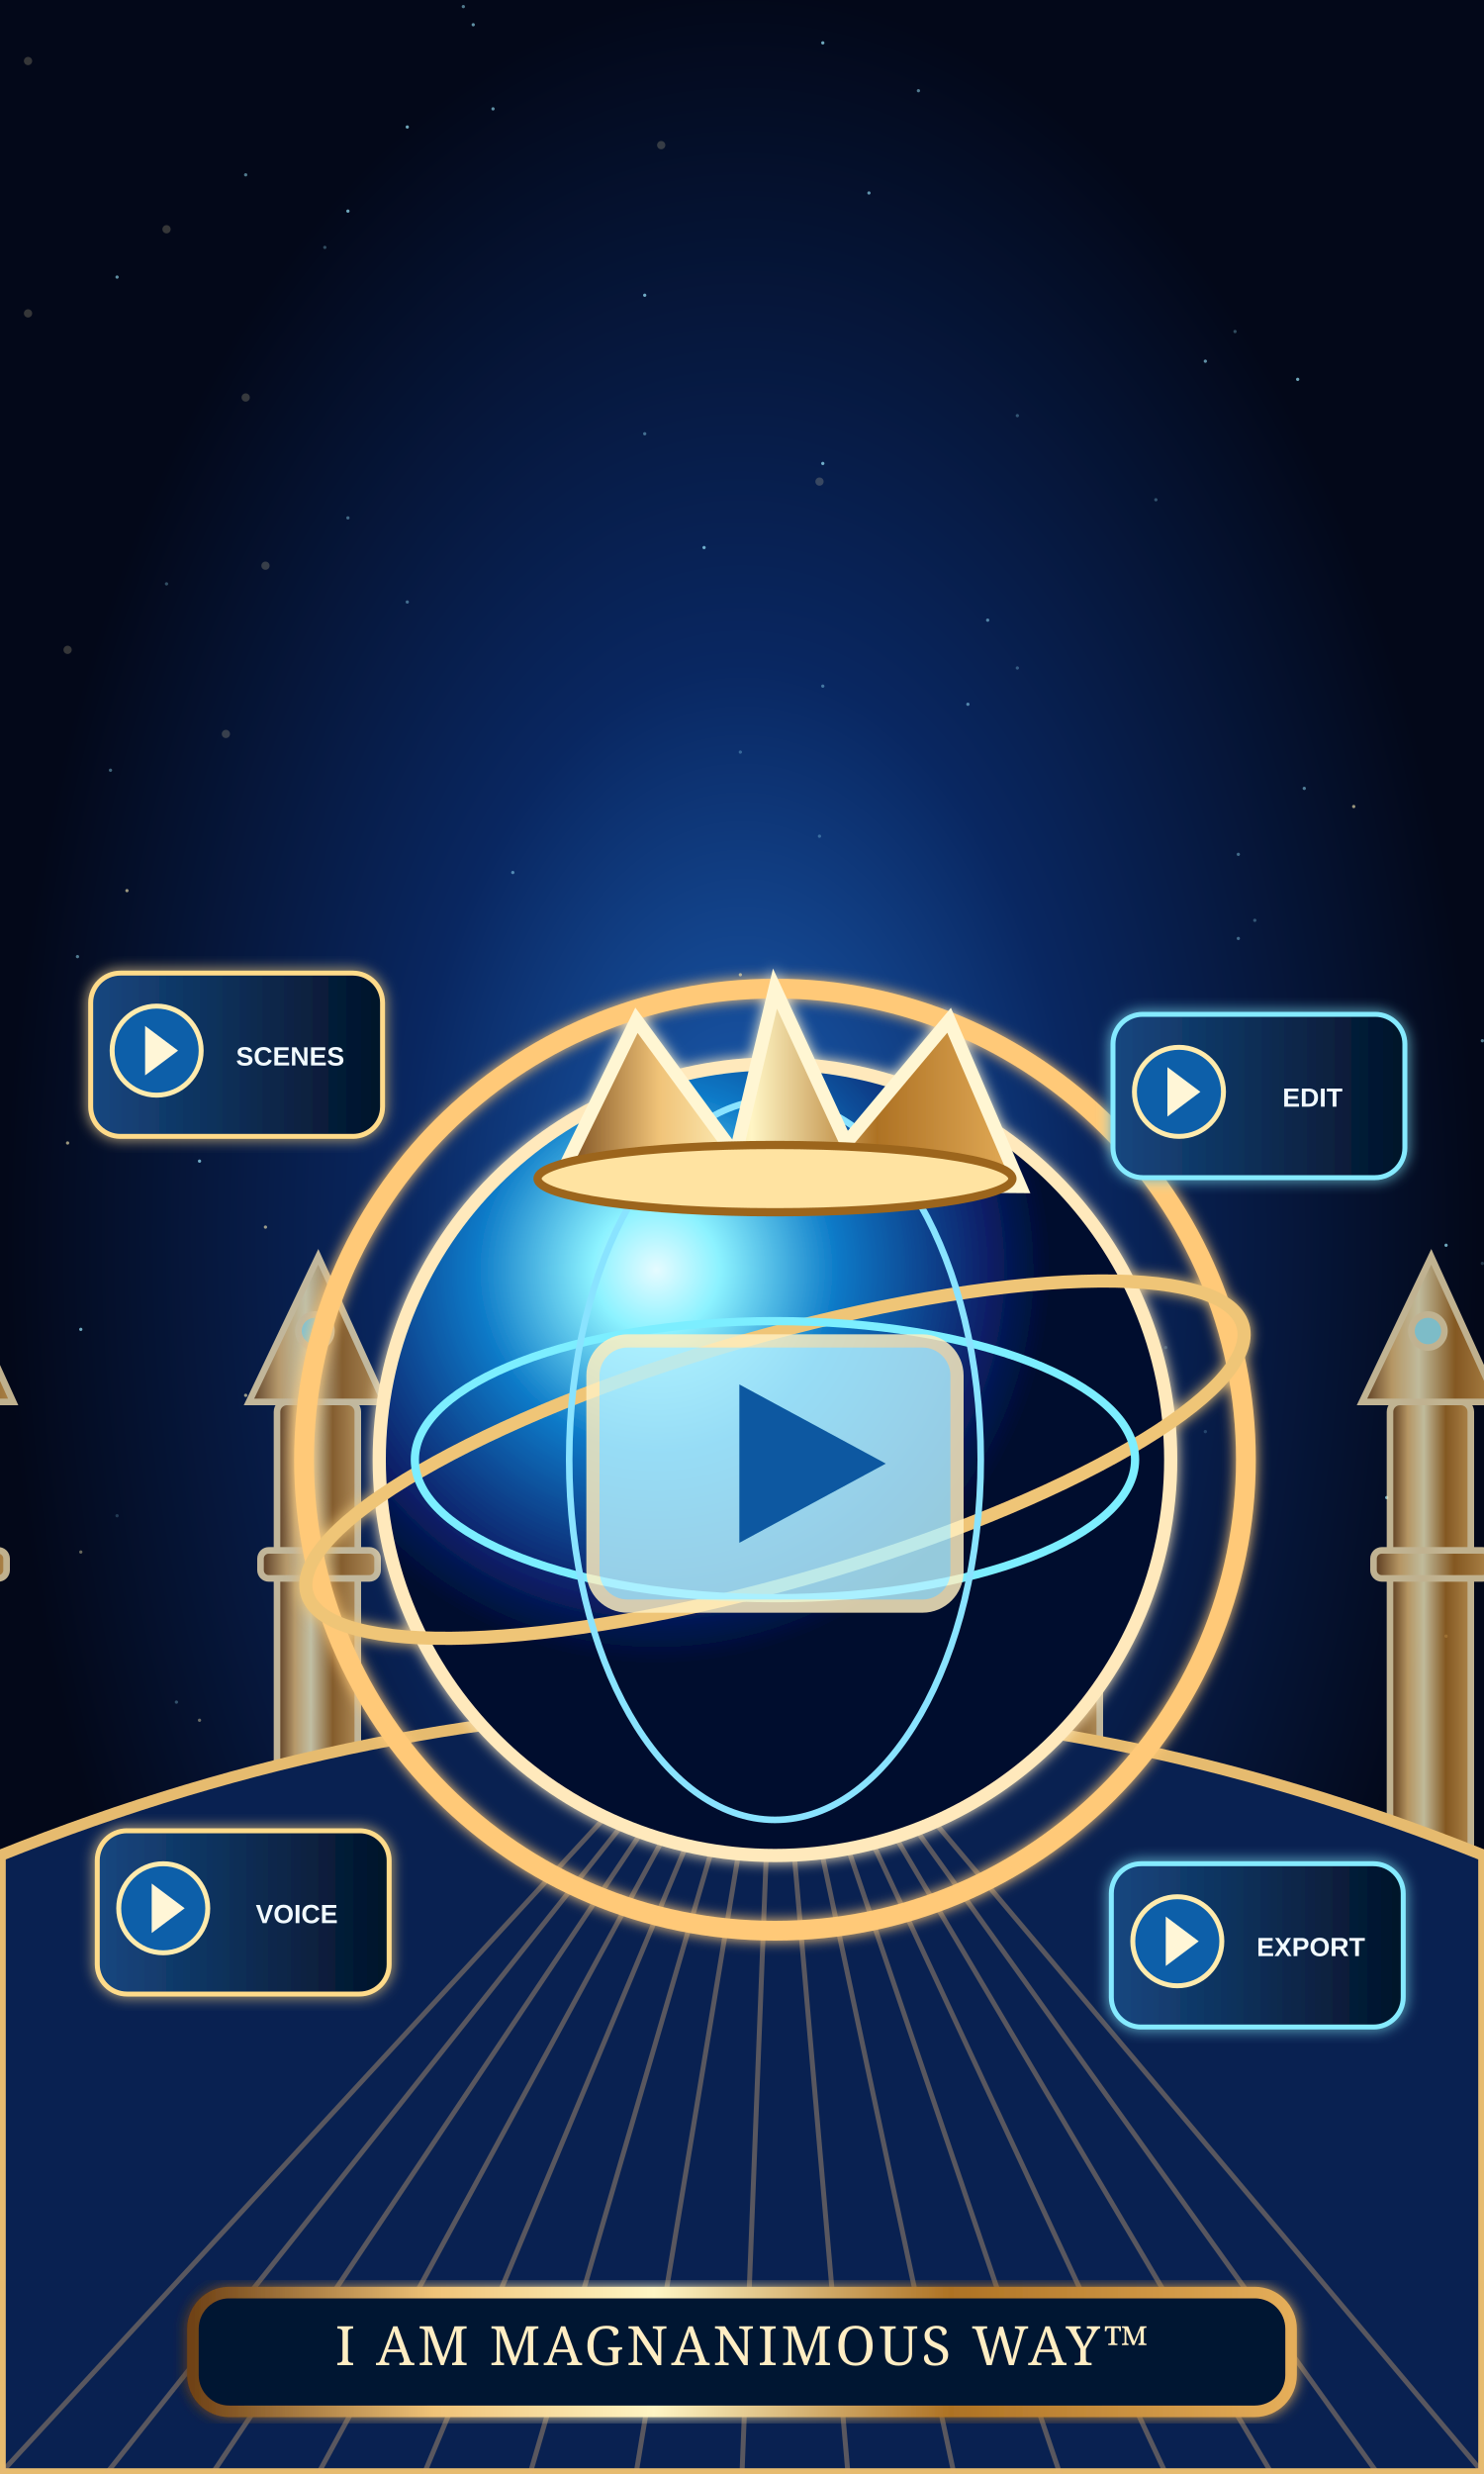
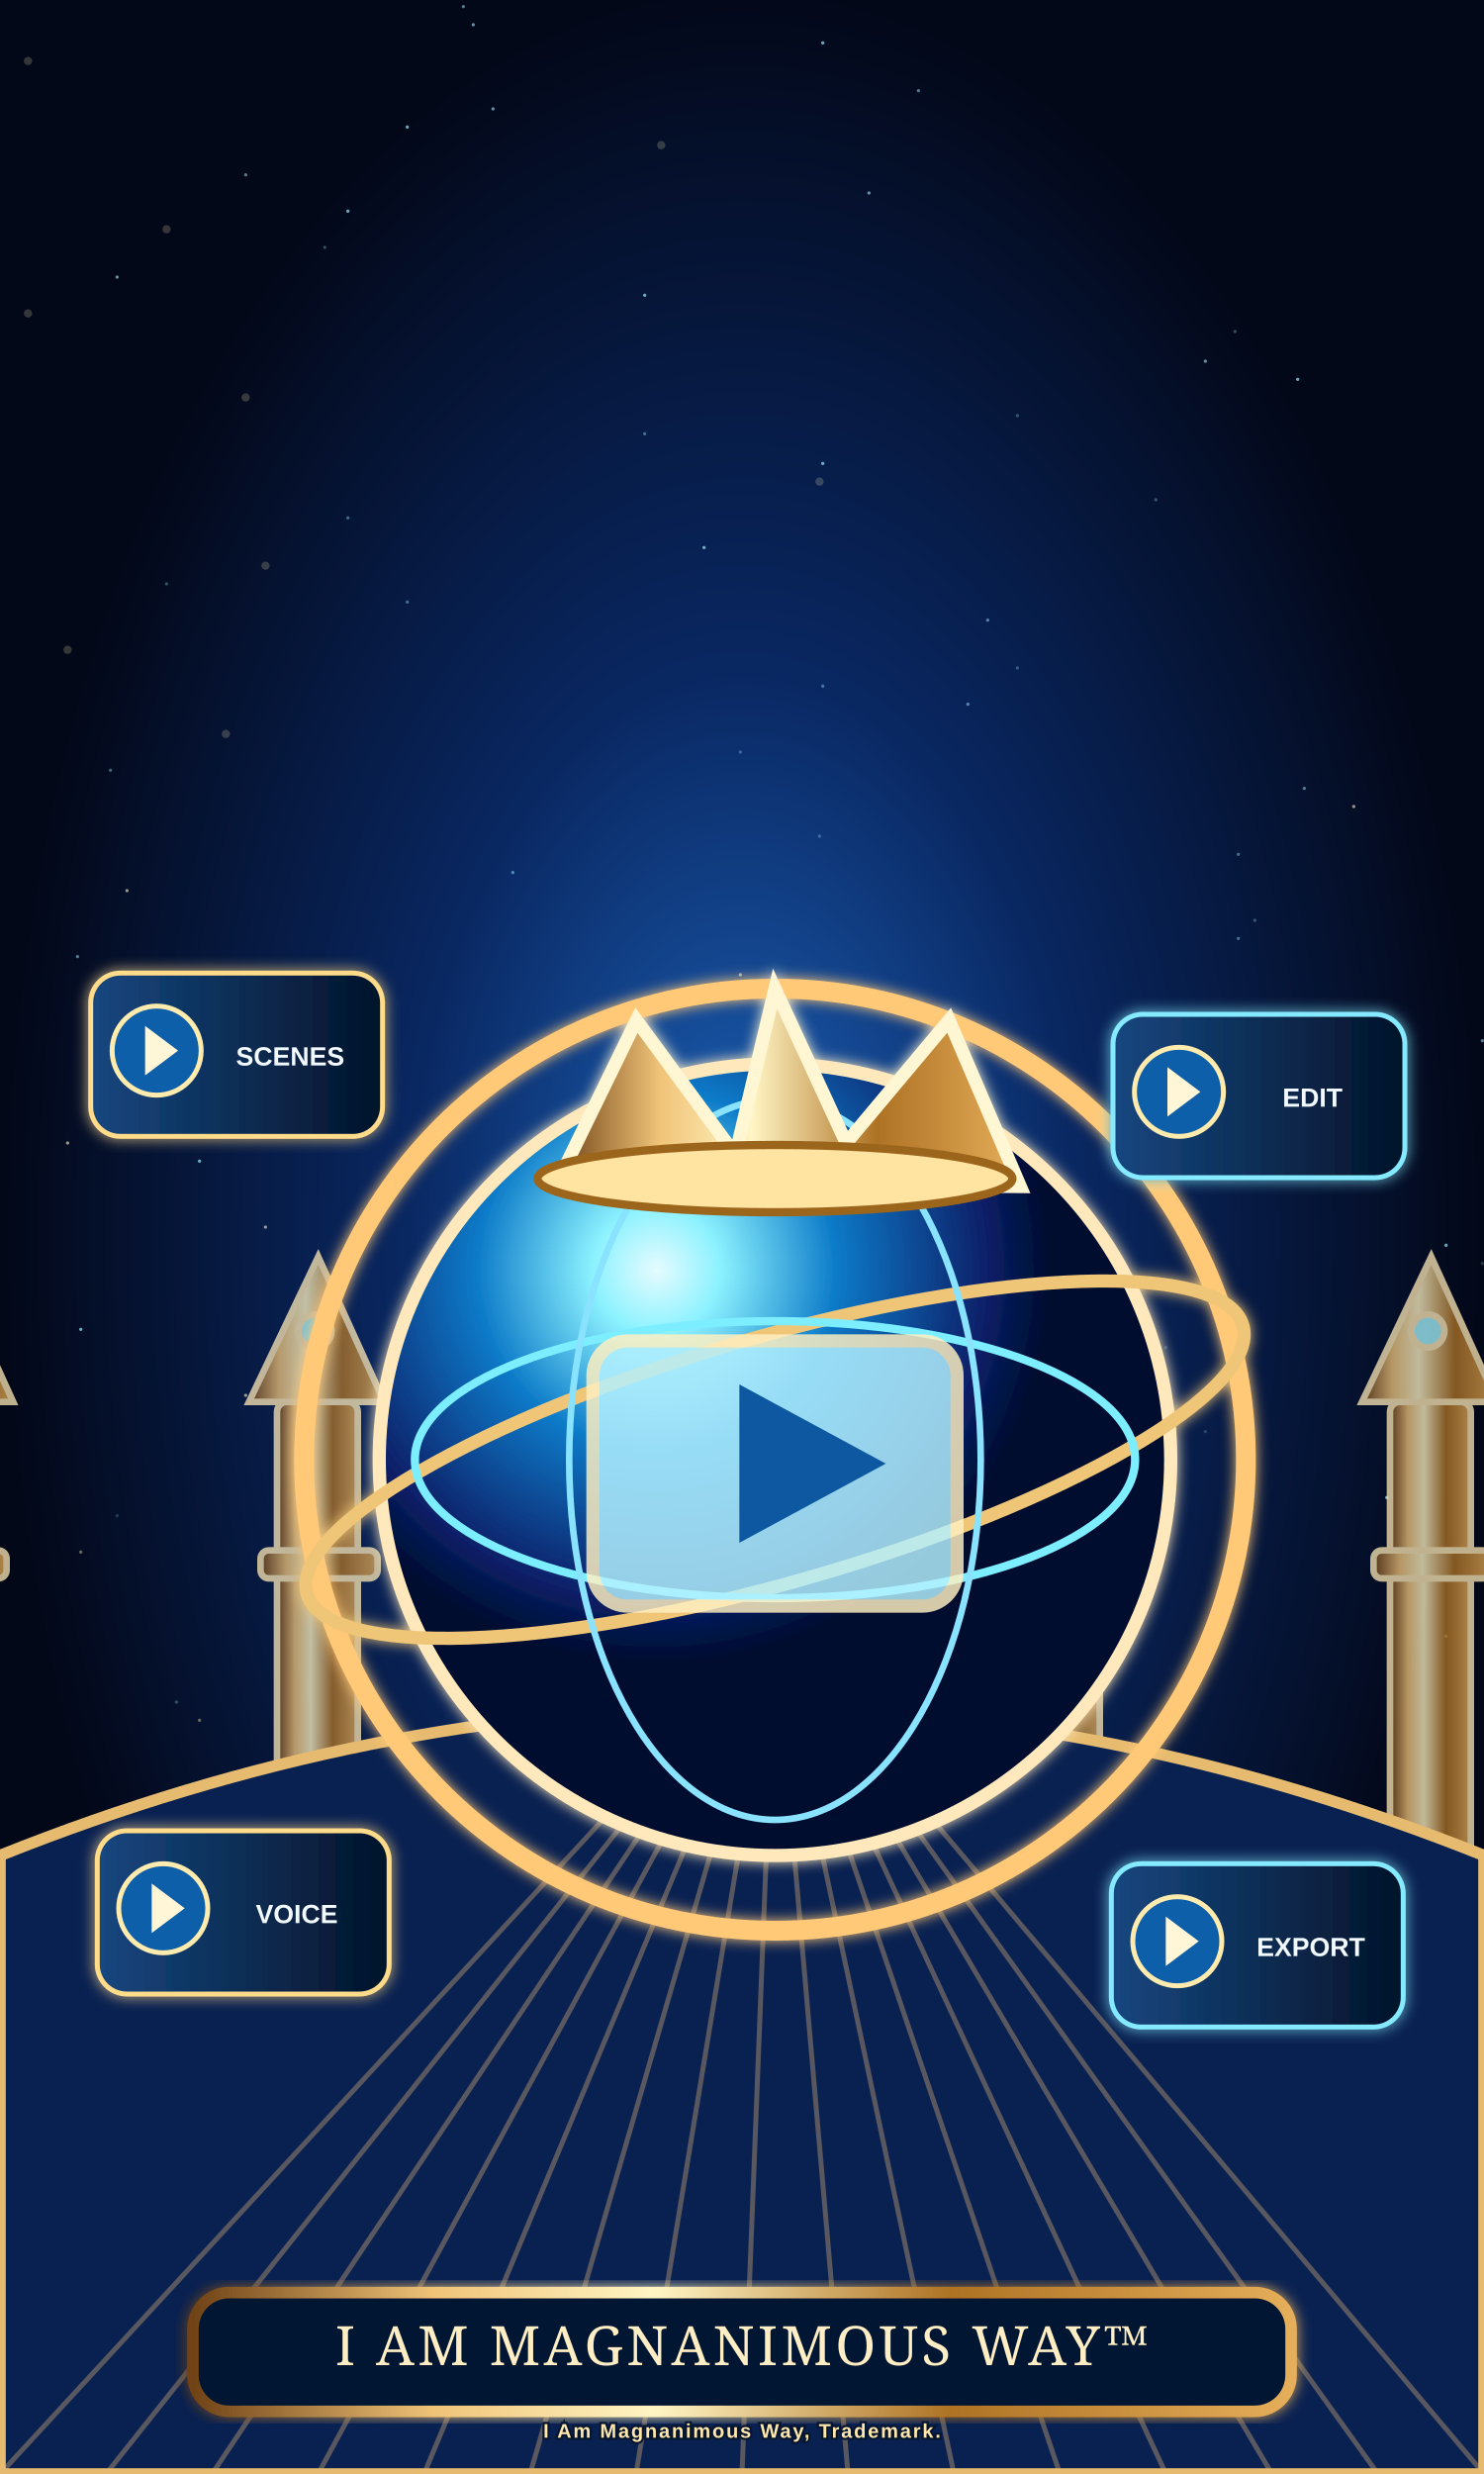
<svg xmlns="http://www.w3.org/2000/svg" width="900" height="1500" viewBox="0 0 900 1500">
  <defs>
    <radialGradient id="sky">
      <stop stop-color="#1d63ba" />
      <stop offset=".46" stop-color="#092761" />
      <stop offset="1" stop-color="#030819" />
    </radialGradient>
    <linearGradient id="gold">
      <stop stop-color="#6f4216" />
      <stop offset=".22" stop-color="#f0c378" />
      <stop offset=".42" stop-color="#fff5c4" />
      <stop offset=".69" stop-color="#ae7224" />
      <stop offset="1" stop-color="#e5ae5a" />
    </linearGradient>
    <radialGradient id="orb" cx=".35" cy=".26">
      <stop stop-color="#e5fbff" />
      <stop offset=".16" stop-color="#8cf2ff" />
      <stop offset=".46" stop-color="#0b79c7" />
      <stop offset=".84" stop-color="#081f67" />
      <stop offset="1" stop-color="#020c2d" />
    </radialGradient>
    <linearGradient id="panel">
      <stop stop-color="#164780" />
      <stop offset="1" stop-color="#031329" />
    </linearGradient>
    <filter id="glow">
      <feGaussianBlur stdDeviation="4" result="blur" />
      <feMerge>
        <feMergeNode in="blur" />
        <feMergeNode in="SourceGraphic" />
      </feMerge>
    </filter>
  </defs>
  <rect width="900" height="1500" fill="url(#sky)" />
  <circle cx="17" cy="37" r="2.5" fill="#fff1b6" opacity="0.2" />
  <circle cx="197" cy="150" r="1" fill="#9deaff" opacity="0.3" />
  <circle cx="391" cy="263" r="1" fill="#9deaff" opacity="0.4" />
  <circle cx="599" cy="376" r="1" fill="#9deaff" opacity="0.5" />
  <circle cx="821" cy="489" r="1" fill="#fff1b6" opacity="0.6" />
  <circle cx="157" cy="602" r="1" fill="#9deaff" opacity="0.7" />
  <circle cx="407" cy="715" r="1" fill="#9deaff" opacity="0.2" />
  <circle cx="671" cy="828" r="1" fill="#9deaff" opacity="0.3" />
  <circle cx="49" cy="941" r="1" fill="#fff1b6" opacity="0.4" />
  <circle cx="341" cy="1054" r="1" fill="#9deaff" opacity="0.5" />
  <circle cx="647" cy="1167" r="1" fill="#9deaff" opacity="0.6" />
  <circle cx="67" cy="1280" r="1" fill="#9deaff" opacity="0.7" />
  <circle cx="401" cy="88" r="2.5" fill="#fff1b6" opacity="0.2" />
  <circle cx="749" cy="201" r="1" fill="#9deaff" opacity="0.3" />
  <circle cx="211" cy="314" r="1" fill="#9deaff" opacity="0.4" />
  <circle cx="587" cy="427" r="1" fill="#9deaff" opacity="0.5" />
  <circle cx="77" cy="540" r="1" fill="#fff1b6" opacity="0.6" />
  <circle cx="481" cy="653" r="1" fill="#9deaff" opacity="0.7" />
  <circle cx="899" cy="766" r="1" fill="#9deaff" opacity="0.2" />
  <circle cx="431" cy="879" r="1" fill="#9deaff" opacity="0.3" />
  <circle cx="877" cy="992" r="1" fill="#fff1b6" opacity="0.4" />
  <circle cx="437" cy="1105" r="1" fill="#9deaff" opacity="0.5" />
  <circle cx="11" cy="1218" r="1" fill="#9deaff" opacity="0.6" />
  <circle cx="499" cy="26" r="1" fill="#9deaff" opacity="0.7" />
  <circle cx="101" cy="139" r="2.5" fill="#fff1b6" opacity="0.2" />
  <circle cx="617" cy="252" r="1" fill="#9deaff" opacity="0.3" />
  <circle cx="247" cy="365" r="1" fill="#9deaff" opacity="0.4" />
  <circle cx="791" cy="478" r="1" fill="#9deaff" opacity="0.5" />
  <circle cx="449" cy="591" r="1" fill="#fff1b6" opacity="0.6" />
  <circle cx="121" cy="704" r="1" fill="#9deaff" opacity="0.7" />
  <circle cx="707" cy="817" r="1" fill="#9deaff" opacity="0.2" />
  <circle cx="407" cy="930" r="1" fill="#9deaff" opacity="0.3" />
  <circle cx="121" cy="1043" r="1" fill="#fff1b6" opacity="0.4" />
  <circle cx="749" cy="1156" r="1" fill="#9deaff" opacity="0.5" />
  <circle cx="491" cy="1269" r="1" fill="#9deaff" opacity="0.6" />
  <circle cx="247" cy="77" r="1" fill="#9deaff" opacity="0.7" />
  <circle cx="17" cy="190" r="2.5" fill="#fff1b6" opacity="0.2" />
  <circle cx="701" cy="303" r="1" fill="#9deaff" opacity="0.3" />
  <circle cx="499" cy="416" r="1" fill="#9deaff" opacity="0.4" />
  <circle cx="311" cy="529" r="1" fill="#9deaff" opacity="0.5" />
  <circle cx="137" cy="642" r="1" fill="#fff1b6" opacity="0.6" />
  <circle cx="877" cy="755" r="1" fill="#9deaff" opacity="0.7" />
  <circle cx="731" cy="868" r="1" fill="#9deaff" opacity="0.2" />
  <circle cx="599" cy="981" r="1" fill="#9deaff" opacity="0.3" />
  <circle cx="481" cy="1094" r="1" fill="#fff1b6" opacity="0.4" />
  <circle cx="377" cy="1207" r="1" fill="#9deaff" opacity="0.5" />
  <circle cx="287" cy="15" r="1" fill="#9deaff" opacity="0.6" />
  <circle cx="211" cy="128" r="1" fill="#9deaff" opacity="0.7" />
  <circle cx="149" cy="241" r="2.5" fill="#fff1b6" opacity="0.2" />
  <circle cx="101" cy="354" r="1" fill="#9deaff" opacity="0.3" />
  <circle cx="67" cy="467" r="1" fill="#9deaff" opacity="0.4" />
  <circle cx="47" cy="580" r="1" fill="#9deaff" opacity="0.5" />
  <circle cx="41" cy="693" r="1" fill="#fff1b6" opacity="0.6" />
  <circle cx="49" cy="806" r="1" fill="#9deaff" opacity="0.7" />
  <circle cx="71" cy="919" r="1" fill="#9deaff" opacity="0.2" />
  <circle cx="107" cy="1032" r="1" fill="#9deaff" opacity="0.3" />
  <circle cx="157" cy="1145" r="1" fill="#fff1b6" opacity="0.4" />
  <circle cx="221" cy="1258" r="1" fill="#9deaff" opacity="0.5" />
  <circle cx="299" cy="66" r="1" fill="#9deaff" opacity="0.6" />
  <circle cx="391" cy="179" r="1" fill="#9deaff" opacity="0.7" />
  <circle cx="497" cy="292" r="2.5" fill="#fff1b6" opacity="0.2" />
  <circle cx="617" cy="405" r="1" fill="#9deaff" opacity="0.3" />
  <circle cx="751" cy="518" r="1" fill="#9deaff" opacity="0.4" />
  <circle cx="899" cy="631" r="1" fill="#9deaff" opacity="0.5" />
  <circle cx="161" cy="744" r="1" fill="#fff1b6" opacity="0.6" />
  <circle cx="337" cy="857" r="1" fill="#9deaff" opacity="0.7" />
  <circle cx="527" cy="970" r="1" fill="#9deaff" opacity="0.2" />
  <circle cx="731" cy="1083" r="1" fill="#9deaff" opacity="0.3" />
  <circle cx="49" cy="1196" r="1" fill="#fff1b6" opacity="0.4" />
  <circle cx="281" cy="4" r="1" fill="#9deaff" opacity="0.5" />
  <circle cx="527" cy="117" r="1" fill="#9deaff" opacity="0.6" />
  <circle cx="787" cy="230" r="1" fill="#9deaff" opacity="0.7" />
  <circle cx="161" cy="343" r="2.5" fill="#fff1b6" opacity="0.2" />
  <circle cx="449" cy="456" r="1" fill="#9deaff" opacity="0.3" />
  <circle cx="751" cy="569" r="1" fill="#9deaff" opacity="0.4" />
  <circle cx="167" cy="682" r="1" fill="#9deaff" opacity="0.5" />
  <circle cx="497" cy="795" r="1" fill="#fff1b6" opacity="0.6" />
  <circle cx="841" cy="908" r="1" fill="#9deaff" opacity="0.7" />
  <circle cx="299" cy="1021" r="1" fill="#9deaff" opacity="0.2" />
  <circle cx="671" cy="1134" r="1" fill="#9deaff" opacity="0.3" />
  <circle cx="157" cy="1247" r="1" fill="#fff1b6" opacity="0.4" />
  <circle cx="557" cy="55" r="1" fill="#9deaff" opacity="0.5" />
  <circle cx="71" cy="168" r="1" fill="#9deaff" opacity="0.6" />
  <circle cx="499" cy="281" r="1" fill="#9deaff" opacity="0.7" />
  <circle cx="41" cy="394" r="2.5" fill="#fff1b6" opacity="0.2" />
  <circle cx="497" cy="507" r="1" fill="#9deaff" opacity="0.3" />
  <circle cx="67" cy="620" r="1" fill="#9deaff" opacity="0.4" />
  <circle cx="551" cy="733" r="1" fill="#9deaff" opacity="0.5" />
  <circle cx="149" cy="846" r="1" fill="#fff1b6" opacity="0.6" />
  <circle cx="661" cy="959" r="1" fill="#9deaff" opacity="0.7" />
  <circle cx="287" cy="1072" r="1" fill="#9deaff" opacity="0.2" />
  <circle cx="827" cy="1185" r="1" fill="#9deaff" opacity="0.3" />
  <circle cx="481" cy="1298" r="1" fill="#fff1b6" opacity="0.4" />
  <circle cx="149" cy="106" r="1" fill="#9deaff" opacity="0.5" />
  <circle cx="731" cy="219" r="1" fill="#9deaff" opacity="0.6" />
  <circle cx="427" cy="332" r="1" fill="#9deaff" opacity="0.7" />
  <circle cx="137" cy="445" r="2.5" fill="#fff1b6" opacity="0.2" />
  <circle cx="761" cy="558" r="1" fill="#9deaff" opacity="0.3" />
  <circle cx="499" cy="671" r="1" fill="#9deaff" opacity="0.4" />
  <circle cx="251" cy="784" r="1" fill="#9deaff" opacity="0.5" />
  <g opacity=".75" fill="url(#gold)" stroke="#ffeab6" stroke-width="4">
    <rect x="-57" y="850" width="49" height="290" rx="6" />
    <path d="M-74 850L-32 762L8 850Z" />
    <rect x="-67" y="940" width="71" height="17" rx="5" />
    <circle cx="-34" cy="807" r="10" fill="#a5f7ff" />
  </g>
  <g opacity=".75" fill="url(#gold)" stroke="#ffeab6" stroke-width="4">
    <rect x="168" y="850" width="49" height="290" rx="6" />
    <path d="M151 850L193 762L233 850Z" />
    <rect x="158" y="940" width="71" height="17" rx="5" />
    <circle cx="191" cy="807" r="10" fill="#a5f7ff" />
  </g>
  <g opacity=".75" fill="url(#gold)" stroke="#ffeab6" stroke-width="4">
    <rect x="393" y="850" width="49" height="290" rx="6" />
    <path d="M376 850L418 762L458 850Z" />
    <rect x="383" y="940" width="71" height="17" rx="5" />
    <circle cx="416" cy="807" r="10" fill="#a5f7ff" />
  </g>
  <g opacity=".75" fill="url(#gold)" stroke="#ffeab6" stroke-width="4">
    <rect x="618" y="850" width="49" height="290" rx="6" />
    <path d="M601 850L643 762L683 850Z" />
    <rect x="608" y="940" width="71" height="17" rx="5" />
    <circle cx="641" cy="807" r="10" fill="#a5f7ff" />
  </g>
  <g opacity=".75" fill="url(#gold)" stroke="#ffeab6" stroke-width="4">
    <rect x="843" y="850" width="49" height="290" rx="6" />
    <path d="M826 850L868 762L908 850Z" />
    <rect x="833" y="940" width="71" height="17" rx="5" />
    <circle cx="866" cy="807" r="10" fill="#a5f7ff" />
  </g>
  <path d="M0 1125Q450 945 900 1125V1500H0Z" fill="#092151" stroke="#e6bb6f" stroke-width="7" />
  <g stroke="#e6b776" stroke-width="3" opacity=".36">
    <path d="M0 1500L470 990" />
    <path d="M64.286 1500L470 990" />
    <path d="M128.571 1500L470 990" />
    <path d="M192.857 1500L470 990" />
    <path d="M257.143 1500L470 990" />
    <path d="M321.429 1500L470 990" />
    <path d="M385.714 1500L470 990" />
    <path d="M450 1500L470 990" />
    <path d="M514.286 1500L470 990" />
    <path d="M578.571 1500L470 990" />
    <path d="M642.857 1500L470 990" />
    <path d="M707.143 1500L470 990" />
    <path d="M771.429 1500L470 990" />
    <path d="M835.714 1500L470 990" />
    <path d="M900 1500L470 990" />
  </g>
  <g transform="translate(470 885)" filter="url(#glow)">
    <circle r="285.6" fill="none" stroke="#ffc978" stroke-width="12" />
    <circle r="240" fill="url(#orb)" stroke="#ffe9bc" stroke-width="8" />
    <ellipse rx="295.2" ry="74.4" fill="none" stroke="#efc577" stroke-width="8" transform="rotate(-16)" />
    <ellipse rx="218.4" ry="84" fill="none" stroke="#7beeff" stroke-width="5" />
    <ellipse rx="124.8" ry="218.4" fill="none" stroke="#89e3ff" stroke-width="4" />
    <path d="M-132 -168L-84 -266.4L-24 -184.8L0 -285.6L43.2 -192L105.6 -266.4L148.8 -165.6Z" fill="url(#gold)" stroke="#fff6d3" stroke-width="8" />
    <ellipse cy="-170.4" rx="144" ry="20.4" fill="#ffe3a1" stroke="#9c651d" stroke-width="5" />
    <rect x="-110.4" y="-72" width="220.8" height="160.8" rx="21" fill="#b3f0ff" stroke="#ffefc0" stroke-width="8" opacity=".83" />
    <path d="M-21.6 -45.6L67.2 2.4L-21.6 50.4Z" fill="#0a59a1" />
  </g>
  <g filter="url(#glow)">
    <rect x="55" y="590" width="177" height="99" rx="18" fill="url(#panel)" stroke="#ffdb8a" stroke-width="3" />
    <circle cx="95" cy="637" r="27" fill="#0d5ea9" stroke="#ffebad" stroke-width="3" />
    <path d="M88 622L108 637L88 652Z" fill="#fff6d7" />
    <text x="176" y="646" fill="#f2faff" font-family="Arial,sans-serif" font-size="16" font-weight="800" text-anchor="middle">SCENES</text>
  </g>
  <g filter="url(#glow)">
    <rect x="675" y="615" width="177" height="99" rx="18" fill="url(#panel)" stroke="#85eaff" stroke-width="3" />
    <circle cx="715" cy="662" r="27" fill="#0d5ea9" stroke="#ffebad" stroke-width="3" />
    <path d="M708 647L728 662L708 677Z" fill="#fff6d7" />
    <text x="796" y="671" fill="#f2faff" font-family="Arial,sans-serif" font-size="16" font-weight="800" text-anchor="middle">EDIT</text>
  </g>
  <g filter="url(#glow)">
    <rect x="59" y="1110" width="177" height="99" rx="18" fill="url(#panel)" stroke="#ffdb8a" stroke-width="3" />
    <circle cx="99" cy="1157" r="27" fill="#0d5ea9" stroke="#ffebad" stroke-width="3" />
    <path d="M92 1142L112 1157L92 1172Z" fill="#fff6d7" />
    <text x="180" y="1166" fill="#f2faff" font-family="Arial,sans-serif" font-size="16" font-weight="800" text-anchor="middle">VOICE</text>
  </g>
  <g filter="url(#glow)">
    <rect x="674" y="1130" width="177" height="99" rx="18" fill="url(#panel)" stroke="#85eaff" stroke-width="3" />
    <circle cx="714" cy="1177" r="27" fill="#0d5ea9" stroke="#ffebad" stroke-width="3" />
    <path d="M707 1162L727 1177L707 1192Z" fill="#fff6d7" />
    <text x="795" y="1186" fill="#f2faff" font-family="Arial,sans-serif" font-size="16" font-weight="800" text-anchor="middle">EXPORT</text>
  </g>
  <rect x="117" y="1390" width="666" height="72" rx="22" fill="#061630" stroke="url(#gold)" stroke-width="7" filter="url(#glow)" />
  <text x="450" y="1434" font-family="Georgia,serif" font-size="33" text-anchor="middle" letter-spacing="2" fill="#ffedc3">I AM MAGNANIMOUS WAY™</text>
+   <text x="450" y="1478" text-anchor="middle" fill="#ffe7ad" stroke="#06152e" stroke-width="2.6" paint-order="stroke" font-family="Arial,sans-serif" font-size="12" font-weight="700" letter-spacing="1.1">I Am Magnanimous Way, Trademark.</text>
</svg>
